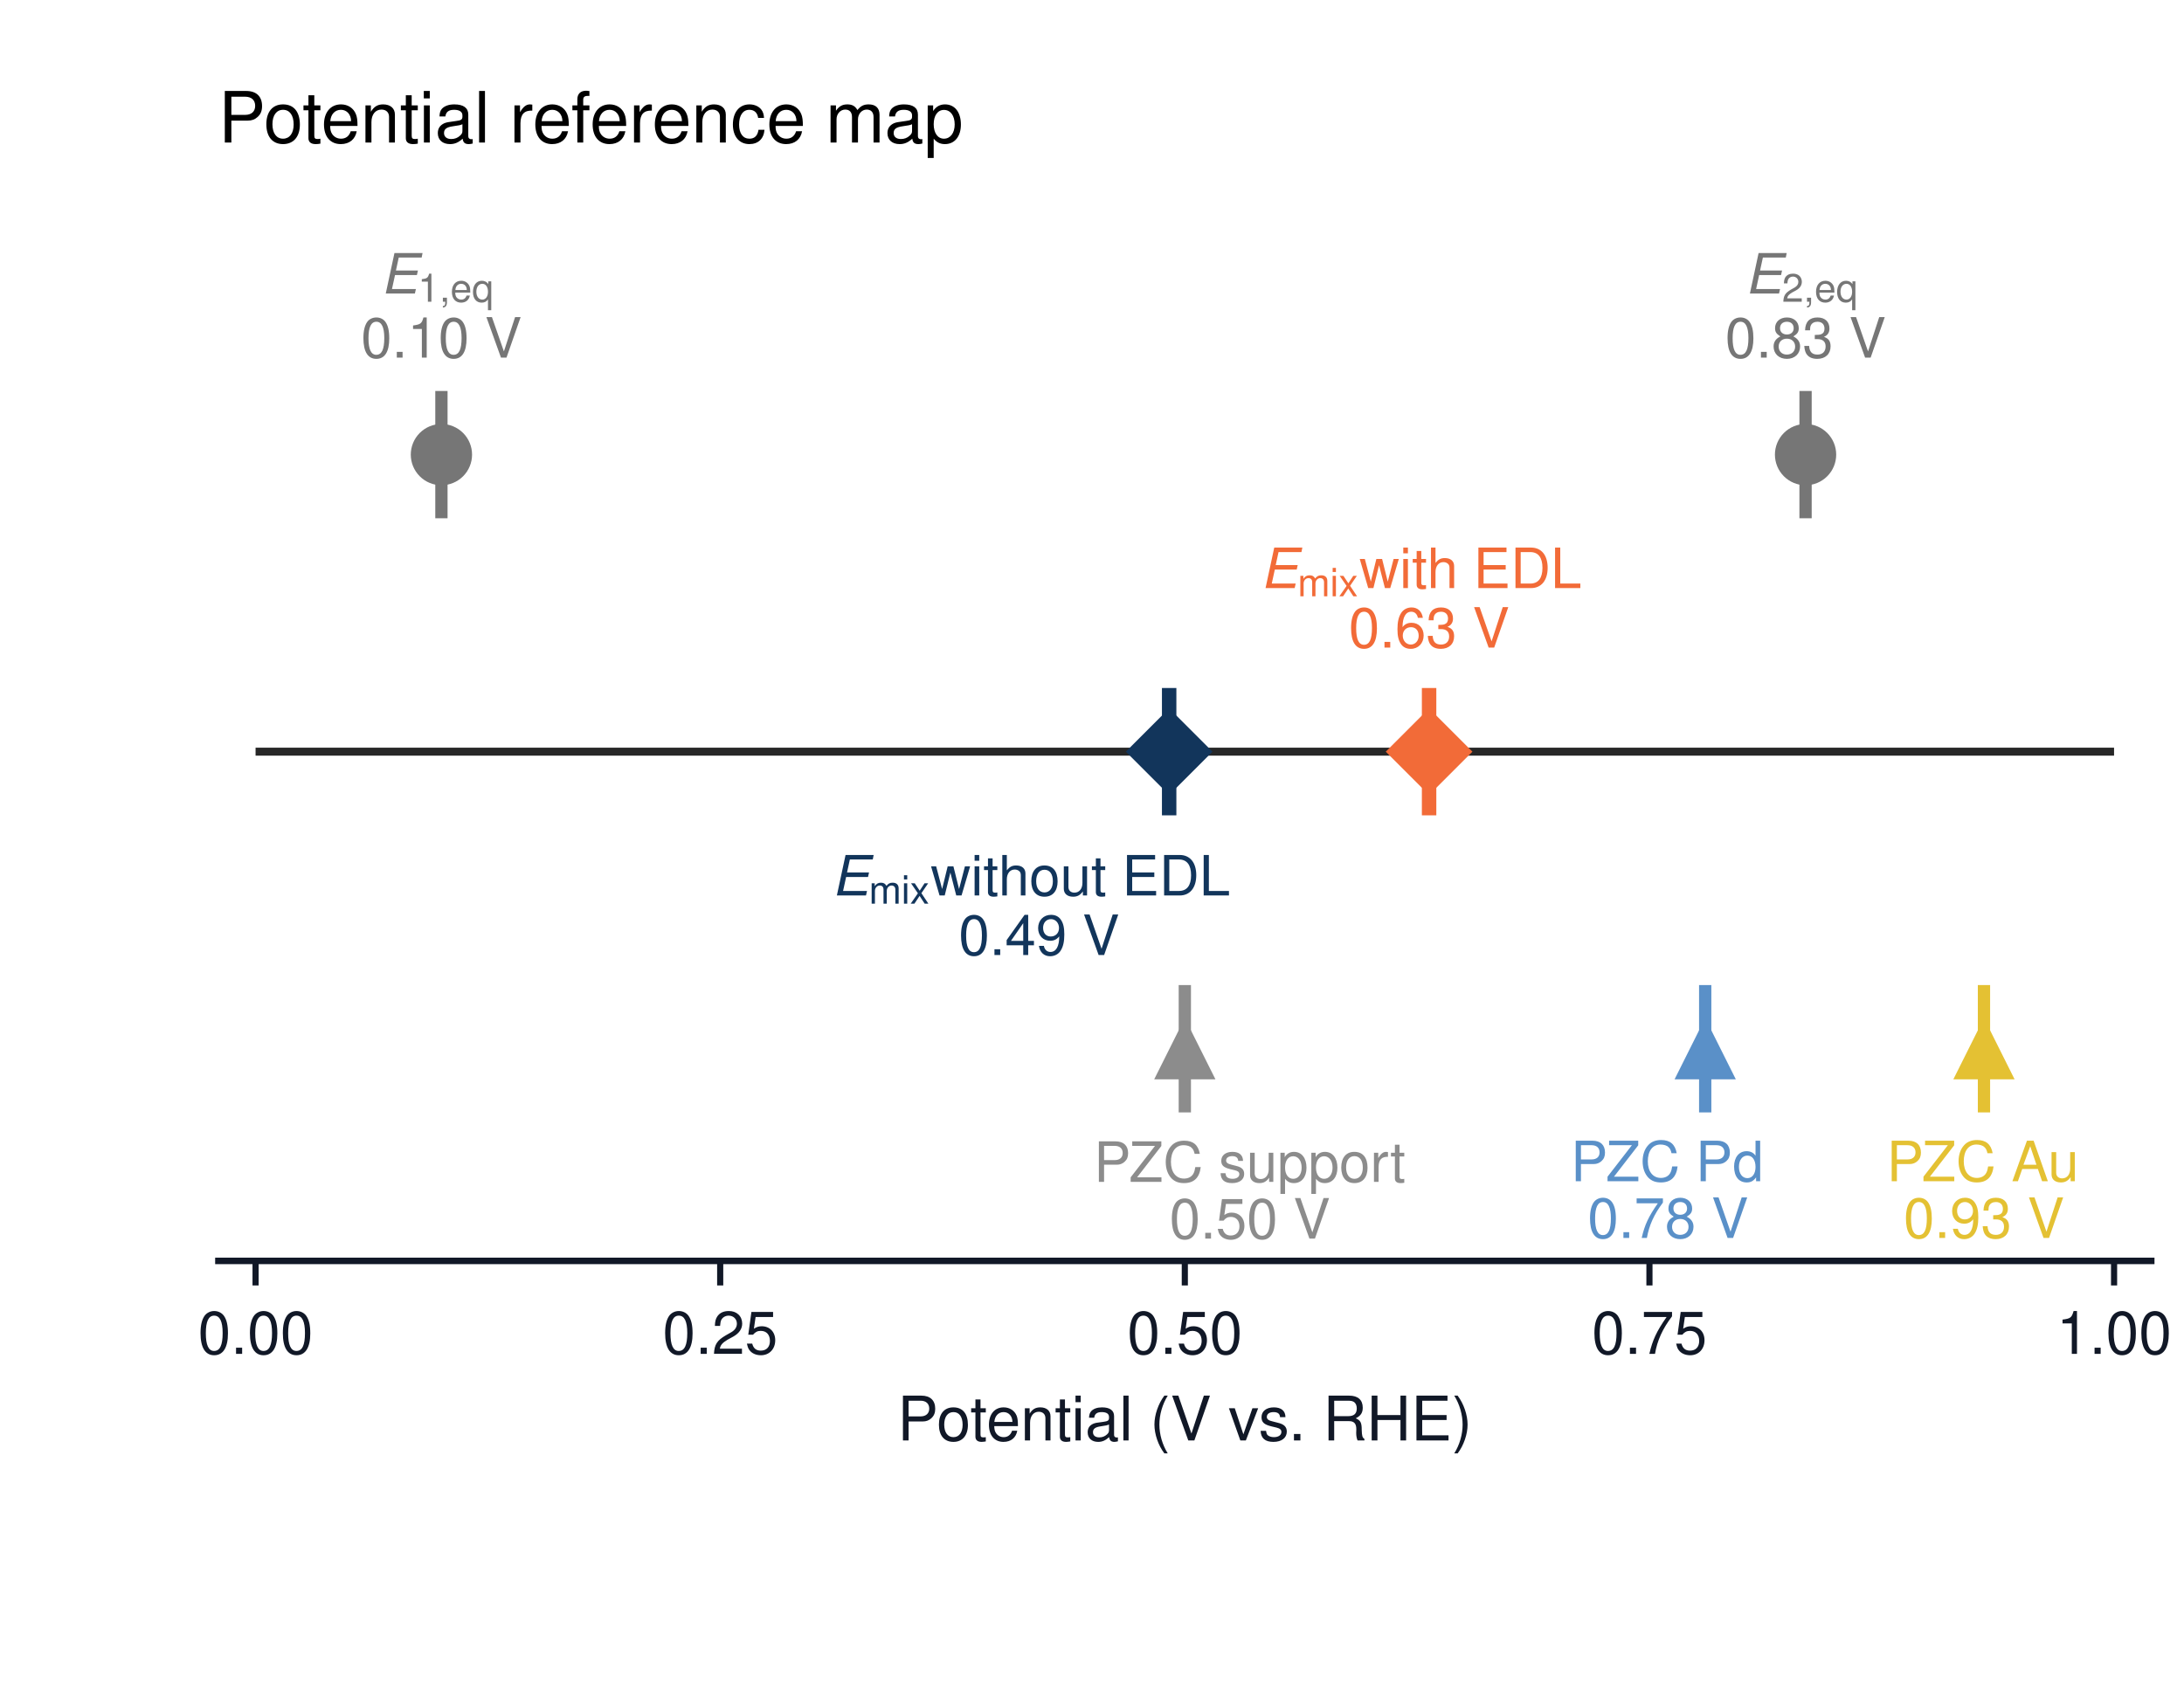
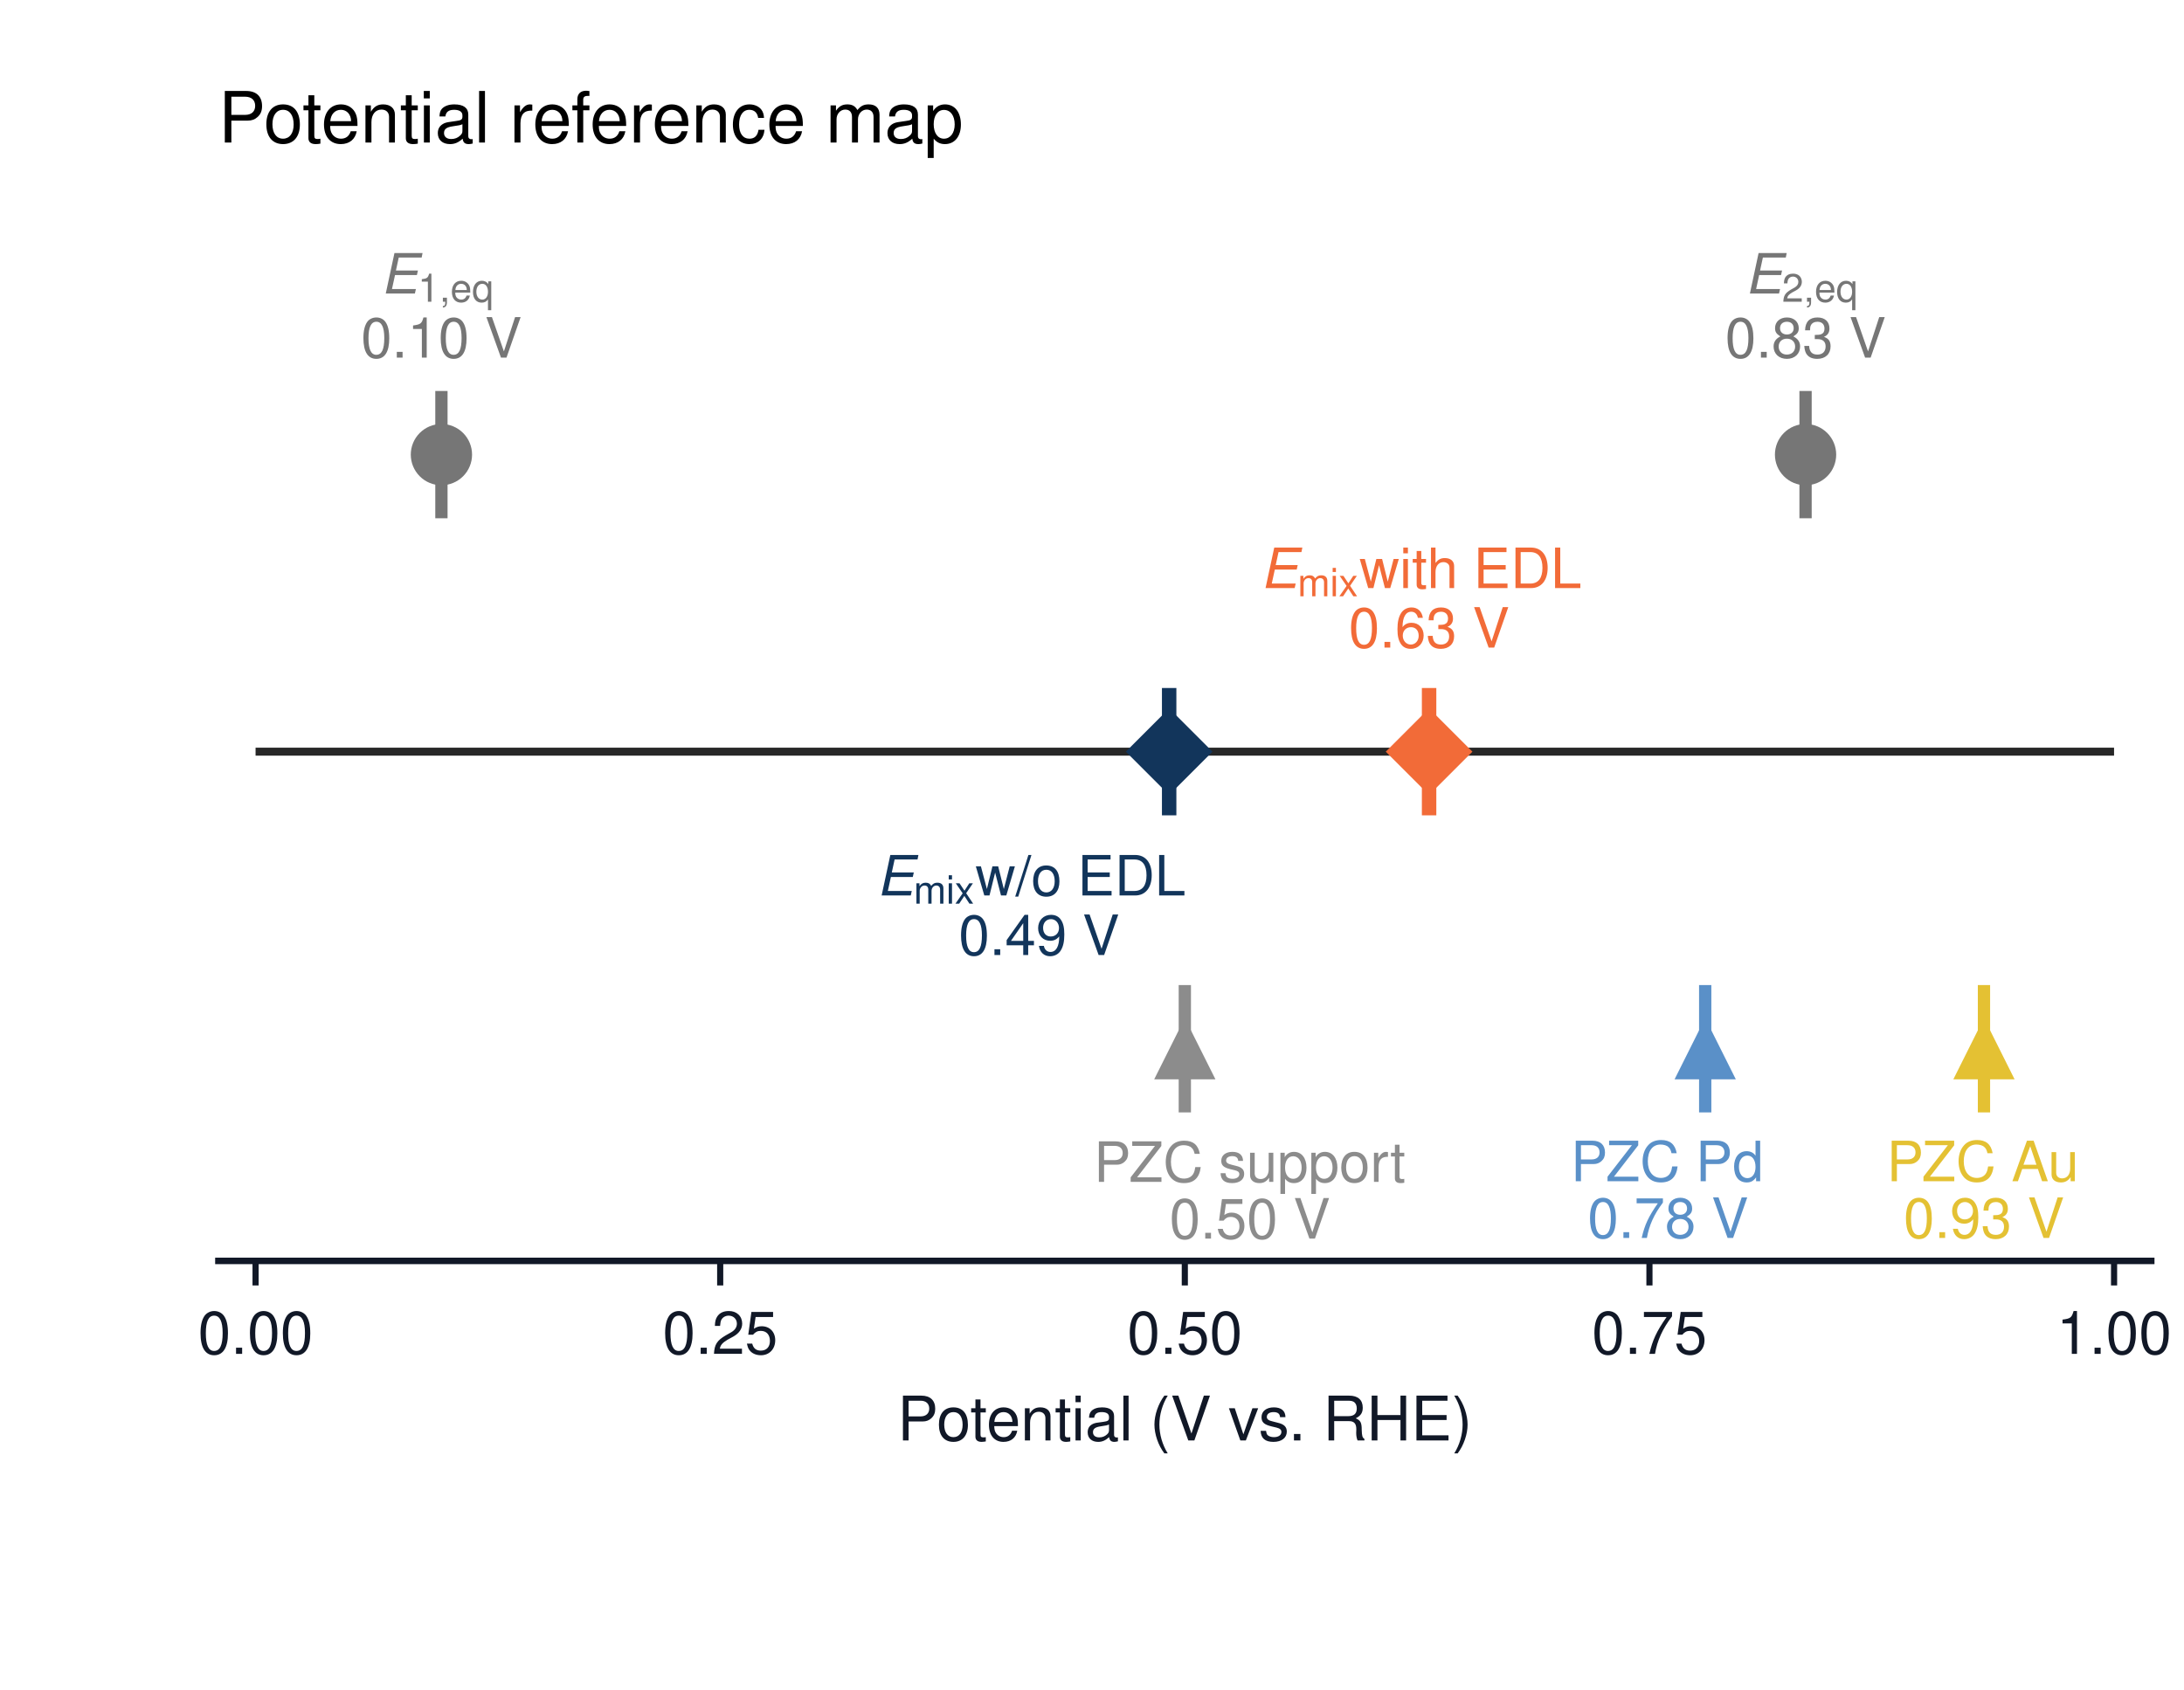
<svg xmlns="http://www.w3.org/2000/svg" xmlns:xlink="http://www.w3.org/1999/xlink" width="302.4pt" height="234pt" viewBox="0 0 302.4 234" version="1.1">
  <defs>
    <style type="text/css">*{stroke-linejoin: round; stroke-linecap: butt}</style>
  </defs>
  <g id="figure_1">
    <g id="patch_1">
      <path d="M 0 234  L 302.4 234  L 302.4 0  L 0 0  L 0 234  z " style="fill: none; opacity: 0" />
    </g>
    <g id="axes_1">
      <g id="patch_2">
        <path d="M 30.24 194.22  L 297.864 194.22  L 297.864 25.74  L 30.24 25.74  L 30.24 194.22  z " style="fill: none" />
      </g>
      <g id="matplotlib.axis_1">
        <g id="xtick_1">
          <g id="line2d_1">
            <defs>
-               <path id="m8781624110" d="M 0 0  L 0 3.4  " style="stroke: #111827; stroke-width: 0.85" />
+               <path id="m993c61c1f8" d="M 0 0  L 0 3.4  " style="stroke: #111827; stroke-width: 0.85" />
            </defs>
            <g>
-               <use xlink:href="#m8781624110" x="35.387" y="174.629" style="fill: #111827; stroke: #111827; stroke-width: 0.85" />
+               <use xlink:href="#m993c61c1f8" x="35.387" y="174.629" style="fill: #111827; stroke: #111827; stroke-width: 0.85" />
            </g>
          </g>
          <g id="text_1">
            <text style="fill: #111827; font: 8.2px 'Helvetica', 'Nimbus Sans', 'Arial', 'DejaVu Sans', sans-serif; text-anchor: middle" x="35.387" y="187.508" transform="rotate(-0 35.38661 187.5076)">0.00</text>
          </g>
        </g>
        <g id="xtick_2">
          <g id="line2d_2">
            <g>
-               <use xlink:href="#m8781624110" x="99.719" y="174.629" style="fill: #111827; stroke: #111827; stroke-width: 0.85" />
+               <use xlink:href="#m993c61c1f8" x="99.719" y="174.629" style="fill: #111827; stroke: #111827; stroke-width: 0.85" />
            </g>
          </g>
          <g id="text_2">
            <text style="fill: #111827; font: 8.2px 'Helvetica', 'Nimbus Sans', 'Arial', 'DejaVu Sans', sans-serif; text-anchor: middle" x="99.719" y="187.508" transform="rotate(-0 99.71931 187.5076)">0.25</text>
          </g>
        </g>
        <g id="xtick_3">
          <g id="line2d_3">
            <g>
-               <use xlink:href="#m8781624110" x="164.052" y="174.629" style="fill: #111827; stroke: #111827; stroke-width: 0.85" />
+               <use xlink:href="#m993c61c1f8" x="164.052" y="174.629" style="fill: #111827; stroke: #111827; stroke-width: 0.85" />
            </g>
          </g>
          <g id="text_3">
            <text style="fill: #111827; font: 8.2px 'Helvetica', 'Nimbus Sans', 'Arial', 'DejaVu Sans', sans-serif; text-anchor: middle" x="164.052" y="187.508" transform="rotate(-0 164.052 187.5076)">0.50</text>
          </g>
        </g>
        <g id="xtick_4">
          <g id="line2d_4">
            <g>
-               <use xlink:href="#m8781624110" x="228.385" y="174.629" style="fill: #111827; stroke: #111827; stroke-width: 0.85" />
+               <use xlink:href="#m993c61c1f8" x="228.385" y="174.629" style="fill: #111827; stroke: #111827; stroke-width: 0.85" />
            </g>
          </g>
          <g id="text_4">
            <text style="fill: #111827; font: 8.2px 'Helvetica', 'Nimbus Sans', 'Arial', 'DejaVu Sans', sans-serif; text-anchor: middle" x="228.385" y="187.508" transform="rotate(-0 228.3847 187.5076)">0.75</text>
          </g>
        </g>
        <g id="xtick_5">
          <g id="line2d_5">
            <g>
-               <use xlink:href="#m8781624110" x="292.717" y="174.629" style="fill: #111827; stroke: #111827; stroke-width: 0.85" />
+               <use xlink:href="#m993c61c1f8" x="292.717" y="174.629" style="fill: #111827; stroke: #111827; stroke-width: 0.85" />
            </g>
          </g>
          <g id="text_5">
            <text style="fill: #111827; font: 8.2px 'Helvetica', 'Nimbus Sans', 'Arial', 'DejaVu Sans', sans-serif; text-anchor: middle" x="292.717" y="187.508" transform="rotate(-0 292.7174 187.5076)">1.00</text>
          </g>
        </g>
        <g id="text_6">
          <text style="fill: #111827; font: 8.5px 'Helvetica', 'Nimbus Sans', 'Arial', 'DejaVu Sans', sans-serif; text-anchor: middle" x="164.052" y="199.492" transform="rotate(-0 164.052 199.492)">Potential (V vs. RHE)</text>
        </g>
      </g>
      <g id="matplotlib.axis_2" />
      <g id="LineCollection_1">
-         <path d="M 35.387 104.103  L 292.717 104.103  " clip-path="url(#p44dd78be43)" style="fill: none; stroke: #272727; stroke-width: 1.1" />
+         <path d="M 35.387 104.103  L 292.717 104.103  " clip-path="url(#pb242c8da31)" style="fill: none; stroke: #272727; stroke-width: 1.1" />
      </g>
      <g id="LineCollection_2">
-         <path d="M 61.12 71.778  L 61.12 54.147  " clip-path="url(#p44dd78be43)" style="fill: none; stroke: #767676; stroke-width: 1.7" />
+         <path d="M 61.12 71.778  L 61.12 54.147  " clip-path="url(#pb242c8da31)" style="fill: none; stroke: #767676; stroke-width: 1.7" />
      </g>
      <g id="LineCollection_3">
-         <path d="M 250 71.778  L 250 54.147  " clip-path="url(#p44dd78be43)" style="fill: none; stroke: #767676; stroke-width: 1.7" />
+         <path d="M 250 71.778  L 250 54.147  " clip-path="url(#pb242c8da31)" style="fill: none; stroke: #767676; stroke-width: 1.7" />
      </g>
      <g id="LineCollection_4">
-         <path d="M 161.883 112.919  L 161.883 95.287  " clip-path="url(#p44dd78be43)" style="fill: none; stroke: #12355b; stroke-width: 2" />
+         <path d="M 161.883 112.919  L 161.883 95.287  " clip-path="url(#pb242c8da31)" style="fill: none; stroke: #12355b; stroke-width: 2" />
      </g>
      <g id="LineCollection_5">
-         <path d="M 197.875 112.919  L 197.875 95.287  " clip-path="url(#p44dd78be43)" style="fill: none; stroke: #f26b38; stroke-width: 2" />
+         <path d="M 197.875 112.919  L 197.875 95.287  " clip-path="url(#pb242c8da31)" style="fill: none; stroke: #f26b38; stroke-width: 2" />
      </g>
      <g id="LineCollection_6">
-         <path d="M 164.052 154.059  L 164.052 136.427  " clip-path="url(#p44dd78be43)" style="fill: none; stroke: #8c8c8c; stroke-width: 1.7" />
+         <path d="M 164.052 154.059  L 164.052 136.427  " clip-path="url(#pb242c8da31)" style="fill: none; stroke: #8c8c8c; stroke-width: 1.7" />
      </g>
      <g id="LineCollection_7">
-         <path d="M 236.105 154.059  L 236.105 136.427  " clip-path="url(#p44dd78be43)" style="fill: none; stroke: #5a90c8; stroke-width: 1.7" />
+         <path d="M 236.105 154.059  L 236.105 136.427  " clip-path="url(#pb242c8da31)" style="fill: none; stroke: #5a90c8; stroke-width: 1.7" />
      </g>
      <g id="LineCollection_8">
-         <path d="M 274.704 154.059  L 274.704 136.427  " clip-path="url(#p44dd78be43)" style="fill: none; stroke: #e4c133; stroke-width: 1.7" />
+         <path d="M 274.704 154.059  L 274.704 136.427  " clip-path="url(#pb242c8da31)" style="fill: none; stroke: #e4c133; stroke-width: 1.7" />
      </g>
      <g id="patch_3">
        <path d="M 30.24 174.629  L 297.864 174.629  " style="fill: none; stroke: #111827; stroke-width: 0.9; stroke-linejoin: miter; stroke-linecap: square" />
      </g>
      <g id="text_7">
        <g style="fill: #767676" transform="translate(52.72669 41.04439)">
          <text>
            <tspan style="font: italic 7.7px 'Nimbus Sans'" x="0" y="-0.391">E</tspan>
            <tspan style="font: 5.39px 'Nimbus Sans'" x="5.128 8.12 10.512 13.504" y="0.744">1,eq</tspan>
          </text>
        </g>
        <text style="fill: #767676; font: 7.7px 'Helvetica', 'Nimbus Sans', 'Arial', 'DejaVu Sans', sans-serif" transform="translate(49.99018 49.52955)">0.10 V</text>
      </g>
      <g id="text_8">
        <g style="fill: #767676" transform="translate(241.6075 41.04439)">
          <text>
            <tspan style="font: italic 7.7px 'Nimbus Sans'" x="0" y="-0.391">E</tspan>
            <tspan style="font: 5.39px 'Nimbus Sans'" x="5.128 8.12 10.512 13.504" y="0.744">2,eq</tspan>
          </text>
        </g>
        <text style="fill: #767676; font: 7.7px 'Helvetica', 'Nimbus Sans', 'Arial', 'DejaVu Sans', sans-serif" transform="translate(238.871 49.52955)">0.83 V</text>
      </g>
      <g id="text_9">
-         <g style="fill: #12355b" transform="translate(115.1876 124.4096)">
+         <g style="fill: #12355b" transform="translate(121.3861 124.4096)">
          <text>
            <tspan style="font: italic 7.7px 'Nimbus Sans'" x="0" y="-0.391">E</tspan>
            <tspan style="font: 5.39px 'Nimbus Sans'" x="5.128 9.61 10.805" y="0.744">mix</tspan>
-             <tspan style="font: 7.7px 'Nimbus Sans'" x="13.685 15.822 21.372 23.079 25.216 29.49 33.764 38.038 40.176 42.313 47.44 52.991" y="-0.391"> without EDL</tspan>
+             <tspan style="font: 7.7px 'Nimbus Sans'" x="13.685 15.822 21.372 23.509 27.783 29.92 35.048 40.598" y="-0.391"> w/o EDL</tspan>
          </text>
        </g>
        <text style="fill: #12355b; font: 7.7px 'Helvetica', 'Nimbus Sans', 'Arial', 'DejaVu Sans', sans-serif" transform="translate(132.7406 132.2631)">0.49 V</text>
      </g>
      <g id="text_10">
        <g style="fill: #f26b38" transform="translate(174.5438 81.83696)">
          <text>
            <tspan style="font: italic 7.7px 'Nimbus Sans'" x="0" y="-0.391">E</tspan>
            <tspan style="font: 5.39px 'Nimbus Sans'" x="5.128 9.61 10.805" y="0.744">mix</tspan>
            <tspan style="font: 7.7px 'Nimbus Sans'" x="13.685 15.822 21.372 23.079 25.216 29.49 31.627 36.755 42.305" y="-0.391"> with EDL</tspan>
          </text>
        </g>
        <text style="fill: #f26b38; font: 7.7px 'Helvetica', 'Nimbus Sans', 'Arial', 'DejaVu Sans', sans-serif" transform="translate(186.7453 89.69048)">0.63 V</text>
      </g>
      <g id="text_11">
        <text style="fill: #8c8c8c; font: 7.7px 'Helvetica', 'Nimbus Sans', 'Arial', 'DejaVu Sans', sans-serif" transform="translate(151.4498 163.6824)">PZC support</text>
        <text style="fill: #8c8c8c; font: 7.7px 'Helvetica', 'Nimbus Sans', 'Arial', 'DejaVu Sans', sans-serif" transform="translate(161.9291 171.5359)">0.50 V</text>
      </g>
      <g id="text_12">
        <text style="fill: #5a90c8; font: 7.7px 'Helvetica', 'Nimbus Sans', 'Arial', 'DejaVu Sans', sans-serif" transform="translate(217.4794 163.591)">PZC Pd</text>
        <text style="fill: #5a90c8; font: 7.7px 'Helvetica', 'Nimbus Sans', 'Arial', 'DejaVu Sans', sans-serif" transform="translate(219.8285 171.4445)">0.78 V</text>
      </g>
      <g id="text_13">
        <text style="fill: #e4c133; font: 7.7px 'Helvetica', 'Nimbus Sans', 'Arial', 'DejaVu Sans', sans-serif" transform="translate(261.2256 163.591)">PZC Au</text>
        <text style="fill: #e4c133; font: 7.7px 'Helvetica', 'Nimbus Sans', 'Arial', 'DejaVu Sans', sans-serif" transform="translate(263.5747 171.4445)">0.93 V</text>
      </g>
      <g id="text_14">
        <text style="font: 9.8px 'Helvetica', 'Nimbus Sans', 'Arial', 'DejaVu Sans', sans-serif; text-anchor: start" x="30.24" y="19.74" transform="rotate(-0 30.24 19.74)">Potential reference map</text>
      </g>
      <g id="PathCollection_1">
-         <path d="M 61.12 67.205  C 62.245 67.205 63.324 66.758 64.12 65.962  C 64.915 65.167 65.362 64.087 65.362 62.962  C 65.362 61.837 64.915 60.758 64.12 59.962  C 63.324 59.167 62.245 58.72 61.12 58.72  C 59.995 58.72 58.915 59.167 58.12 59.962  C 57.324 60.758 56.877 61.837 56.877 62.962  C 56.877 64.087 57.324 65.167 58.12 65.962  C 58.915 66.758 59.995 67.205 61.12 67.205  z " clip-path="url(#p44dd78be43)" style="fill: #767676" />
+         <path d="M 61.12 67.205  C 62.245 67.205 63.324 66.758 64.12 65.962  C 64.915 65.167 65.362 64.087 65.362 62.962  C 65.362 61.837 64.915 60.758 64.12 59.962  C 63.324 59.167 62.245 58.72 61.12 58.72  C 59.995 58.72 58.915 59.167 58.12 59.962  C 57.324 60.758 56.877 61.837 56.877 62.962  C 56.877 64.087 57.324 65.167 58.12 65.962  C 58.915 66.758 59.995 67.205 61.12 67.205  z " clip-path="url(#pb242c8da31)" style="fill: #767676" />
      </g>
      <g id="PathCollection_2">
-         <path d="M 250 67.205  C 251.126 67.205 252.205 66.758 253 65.962  C 253.796 65.167 254.243 64.087 254.243 62.962  C 254.243 61.837 253.796 60.758 253 59.962  C 252.205 59.167 251.126 58.72 250 58.72  C 248.875 58.72 247.796 59.167 247 59.962  C 246.205 60.758 245.758 61.837 245.758 62.962  C 245.758 64.087 246.205 65.167 247 65.962  C 247.796 66.758 248.875 67.205 250 67.205  z " clip-path="url(#p44dd78be43)" style="fill: #767676" />
+         <path d="M 250 67.205  C 251.126 67.205 252.205 66.758 253 65.962  C 253.796 65.167 254.243 64.087 254.243 62.962  C 254.243 61.837 253.796 60.758 253 59.962  C 252.205 59.167 251.126 58.72 250 58.72  C 248.875 58.72 247.796 59.167 247 59.962  C 246.205 60.758 245.758 61.837 245.758 62.962  C 245.758 64.087 246.205 65.167 247 65.962  C 247.796 66.758 248.875 67.205 250 67.205  z " clip-path="url(#pb242c8da31)" style="fill: #767676" />
      </g>
      <g id="PathCollection_3">
-         <path d="M 161.883 110.103  L 167.883 104.103  L 161.883 98.103  L 155.883 104.103  z " clip-path="url(#p44dd78be43)" style="fill: #12355b" />
+         <path d="M 161.883 110.103  L 167.883 104.103  L 161.883 98.103  L 155.883 104.103  z " clip-path="url(#pb242c8da31)" style="fill: #12355b" />
      </g>
      <g id="PathCollection_4">
-         <path d="M 197.875 110.103  L 203.875 104.103  L 197.875 98.103  L 191.875 104.103  z " clip-path="url(#p44dd78be43)" style="fill: #f26b38" />
+         <path d="M 197.875 110.103  L 203.875 104.103  L 197.875 98.103  L 191.875 104.103  z " clip-path="url(#pb242c8da31)" style="fill: #f26b38" />
      </g>
      <g id="PathCollection_5">
-         <path d="M 164.052 141.001  L 159.809 149.486  L 168.295 149.486  z " clip-path="url(#p44dd78be43)" style="fill: #8c8c8c" />
+         <path d="M 164.052 141.001  L 159.809 149.486  L 168.295 149.486  z " clip-path="url(#pb242c8da31)" style="fill: #8c8c8c" />
      </g>
      <g id="PathCollection_6">
-         <path d="M 236.105 141.001  L 231.862 149.486  L 240.347 149.486  z " clip-path="url(#p44dd78be43)" style="fill: #5a90c8" />
+         <path d="M 236.105 141.001  L 231.862 149.486  L 240.347 149.486  z " clip-path="url(#pb242c8da31)" style="fill: #5a90c8" />
      </g>
      <g id="PathCollection_7">
-         <path d="M 274.704 141.001  L 270.462 149.486  L 278.947 149.486  z " clip-path="url(#p44dd78be43)" style="fill: #e4c133" />
+         <path d="M 274.704 141.001  L 270.462 149.486  L 278.947 149.486  z " clip-path="url(#pb242c8da31)" style="fill: #e4c133" />
      </g>
    </g>
  </g>
  <defs>
-     <clipPath id="p44dd78be43">
+     <clipPath id="pb242c8da31">
      <rect x="30.24" y="25.74" width="267.624" height="168.48" />
    </clipPath>
  </defs>
</svg>
